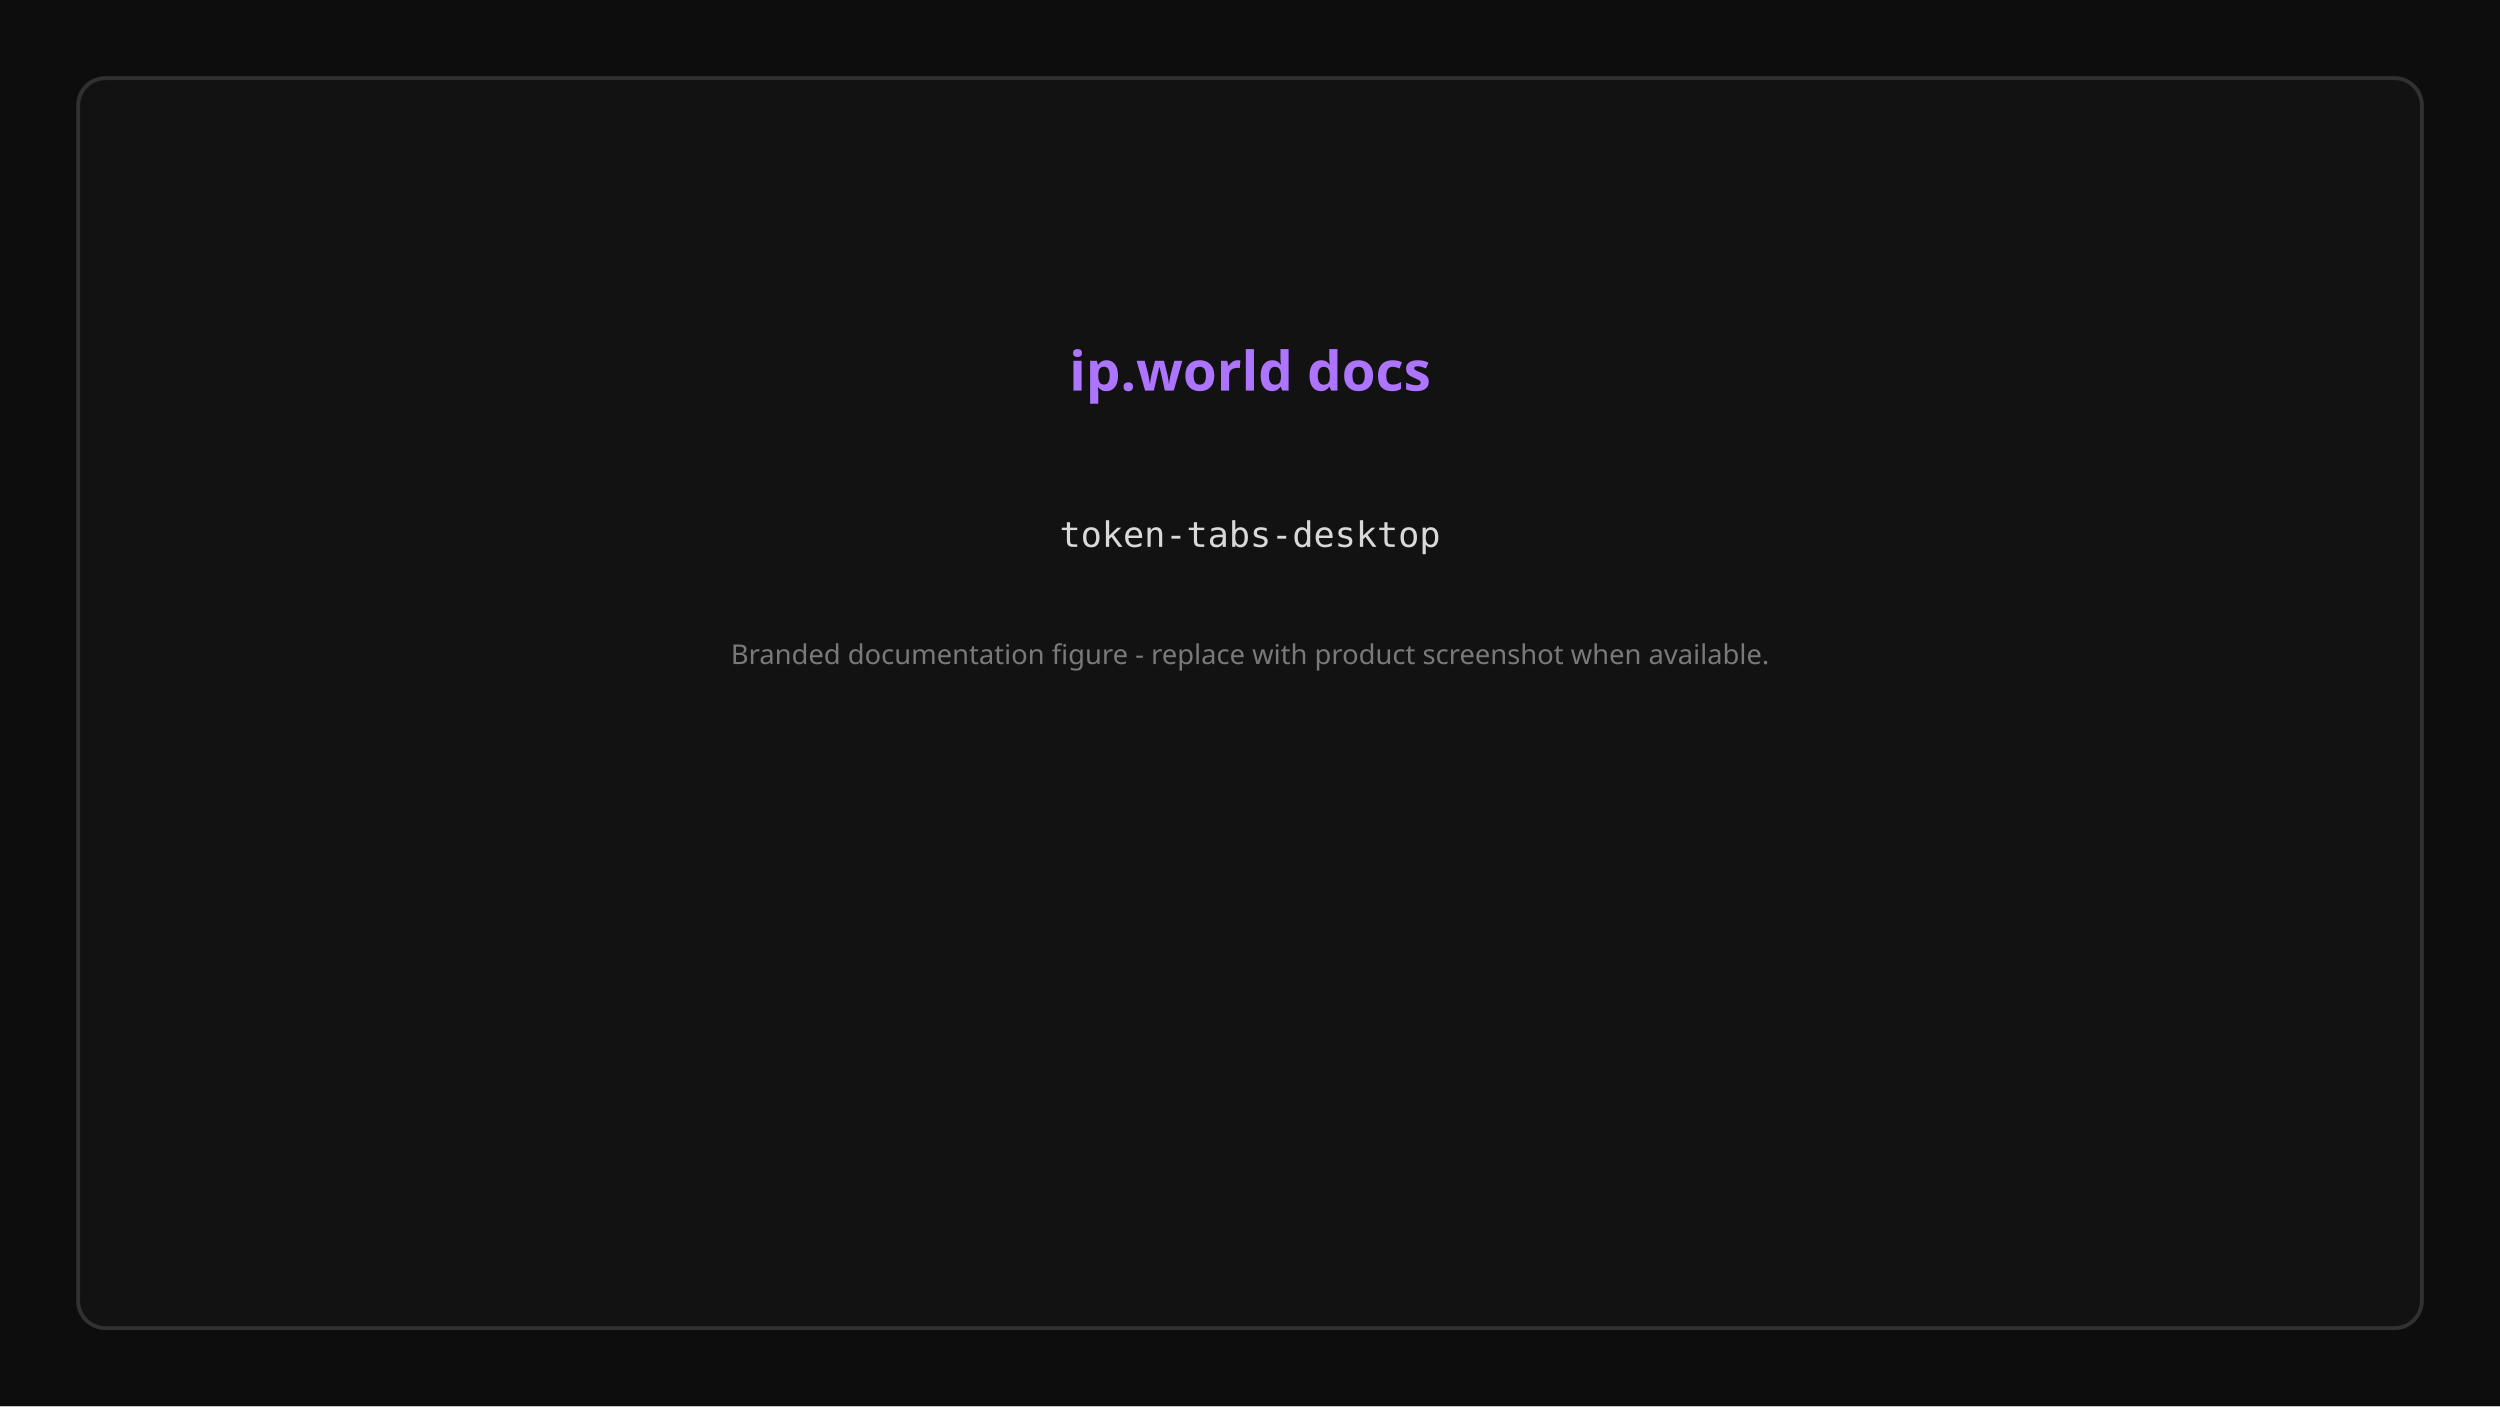
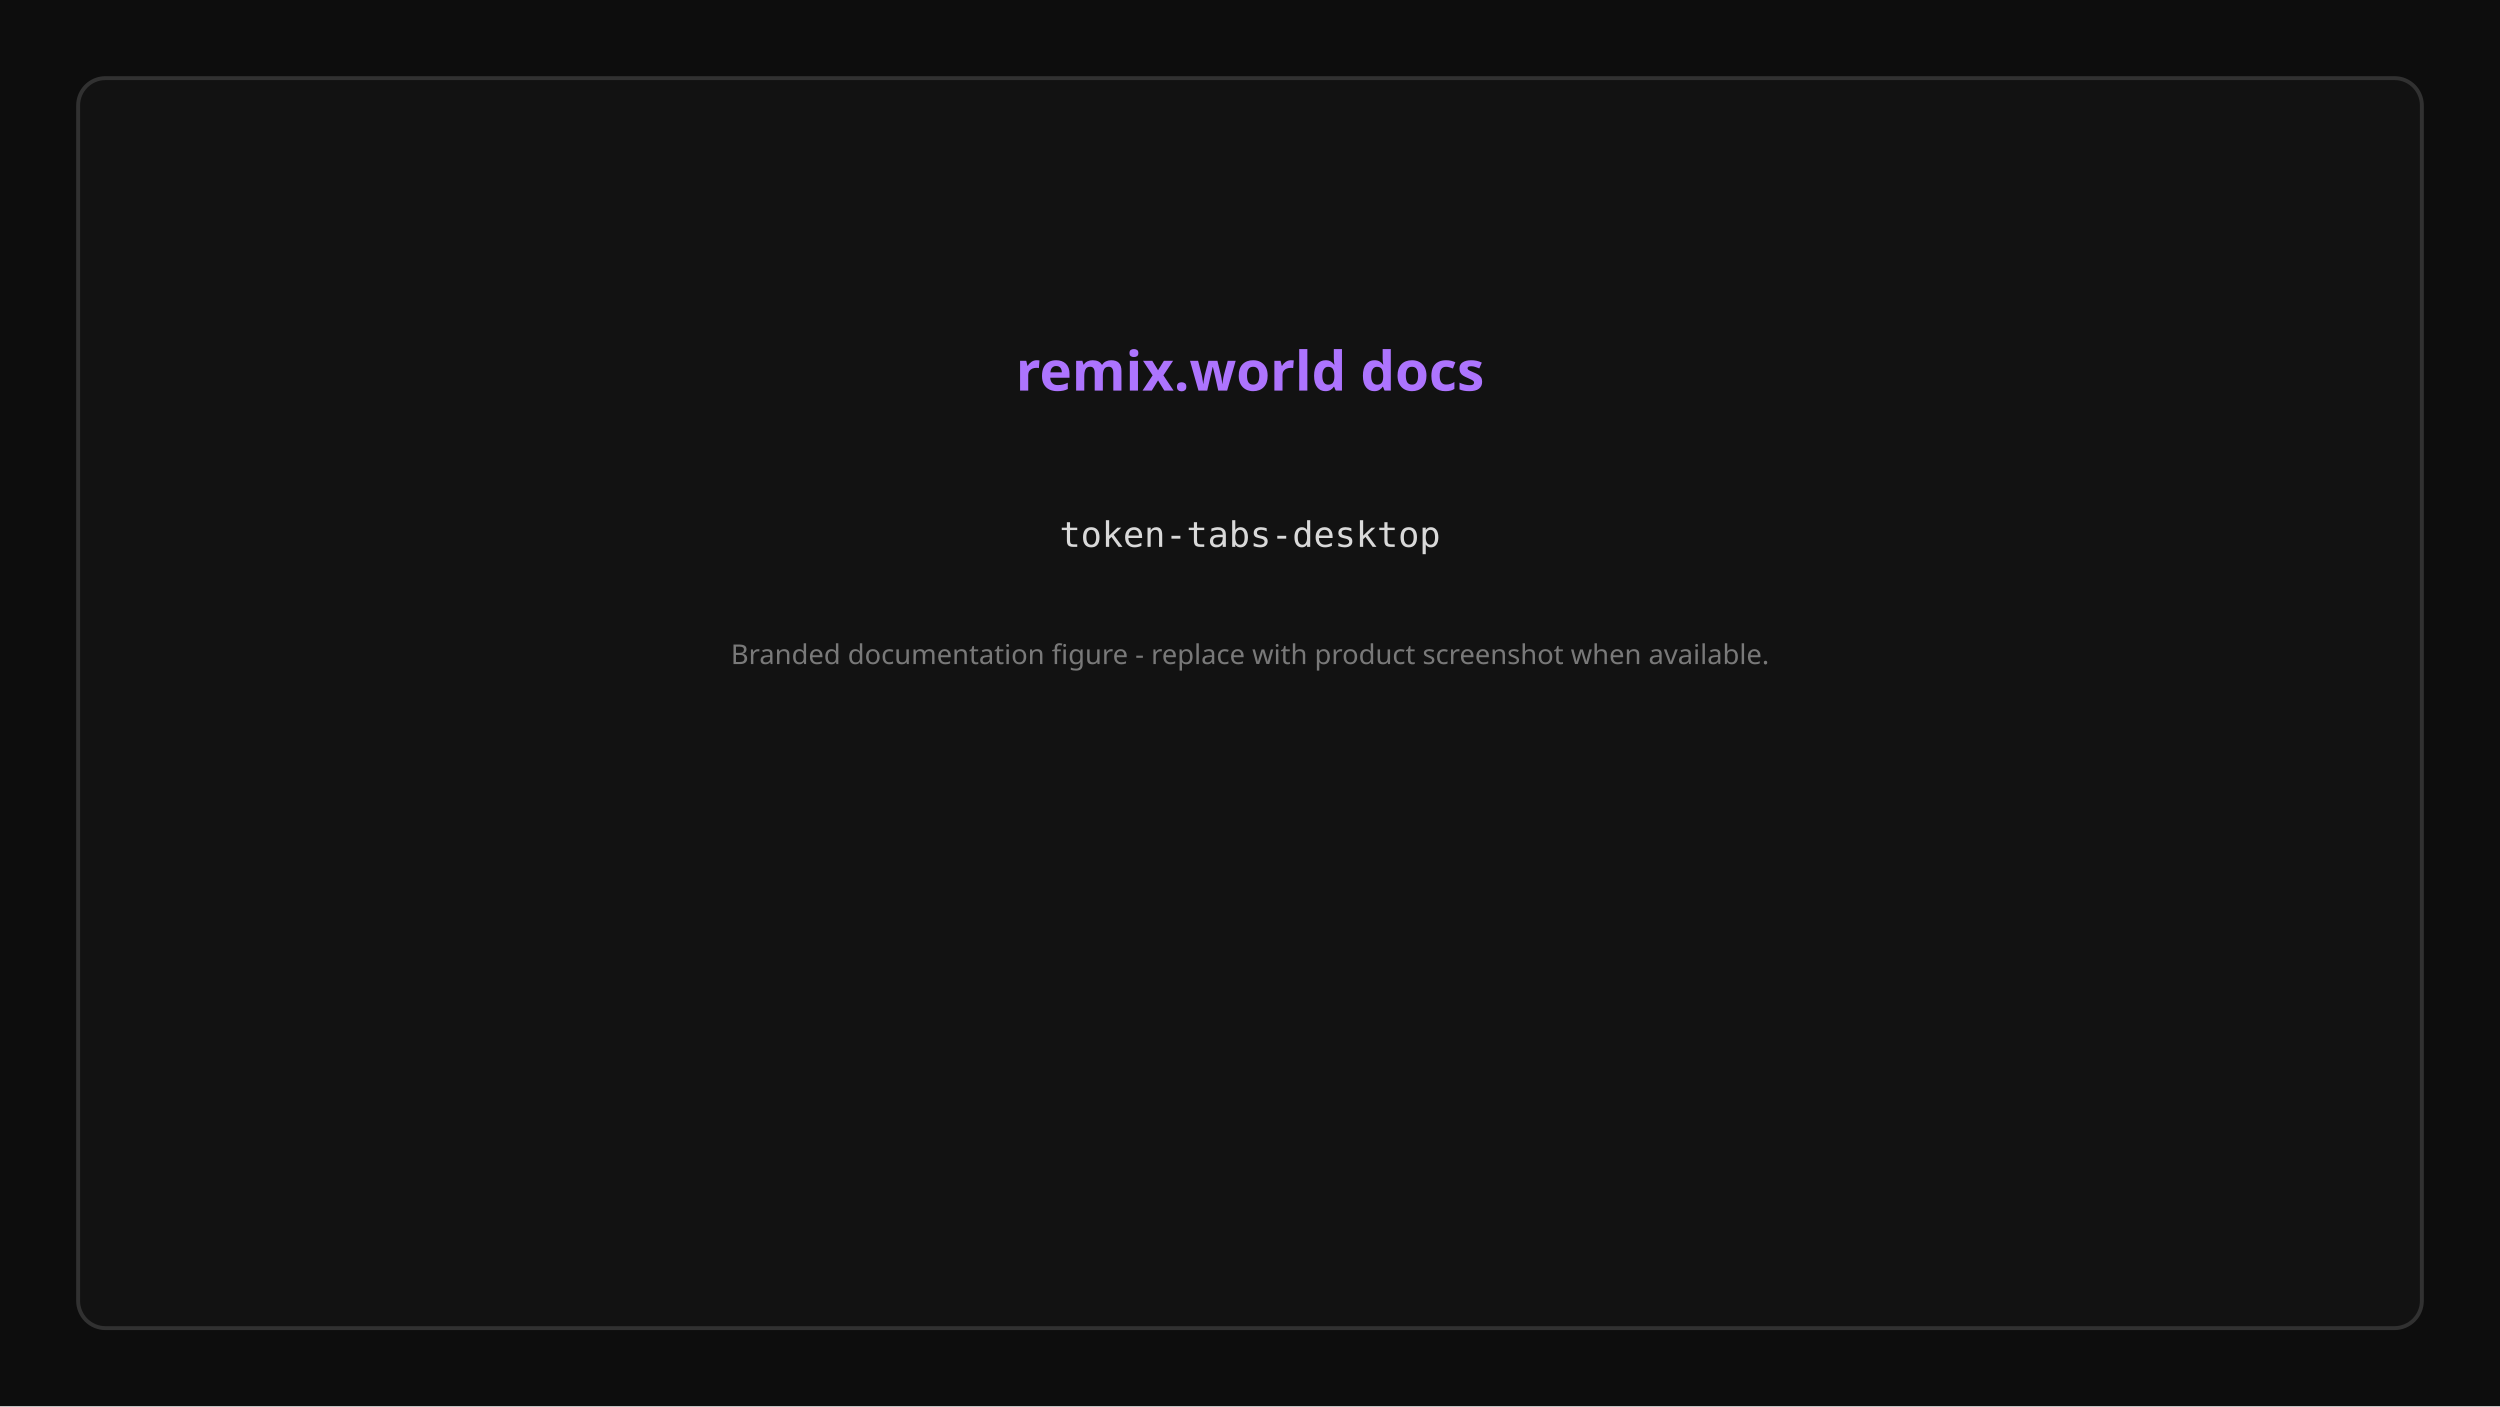
<svg xmlns="http://www.w3.org/2000/svg" width="1280" height="720" viewBox="0 0 1280 720">
  <rect width="1280" height="720" fill="#0d0d0d" />
  <rect x="40" y="40" width="1200" height="640" rx="14" fill="#121212" stroke="#313131" stroke-width="2" />
-   <text x="640" y="200" text-anchor="middle" fill="#ad74fe" font-family="ui-sans-serif,system-ui,sans-serif" font-size="28" font-weight="600">ip.world docs</text>
+   <text x="640" y="200" text-anchor="middle" fill="#ad74fe" font-family="ui-sans-serif,system-ui,sans-serif" font-size="28" font-weight="600">remix.world docs</text>
  <text id="label" x="640" y="280" text-anchor="middle" fill="#d9d9d9" font-family="ui-monospace,monospace" font-size="18">token-tabs-desktop</text>
  <text x="640" y="340" text-anchor="middle" fill="#797979" font-family="ui-sans-serif,system-ui,sans-serif" font-size="14">Branded documentation figure - replace with product screenshot when available.</text>
</svg>
